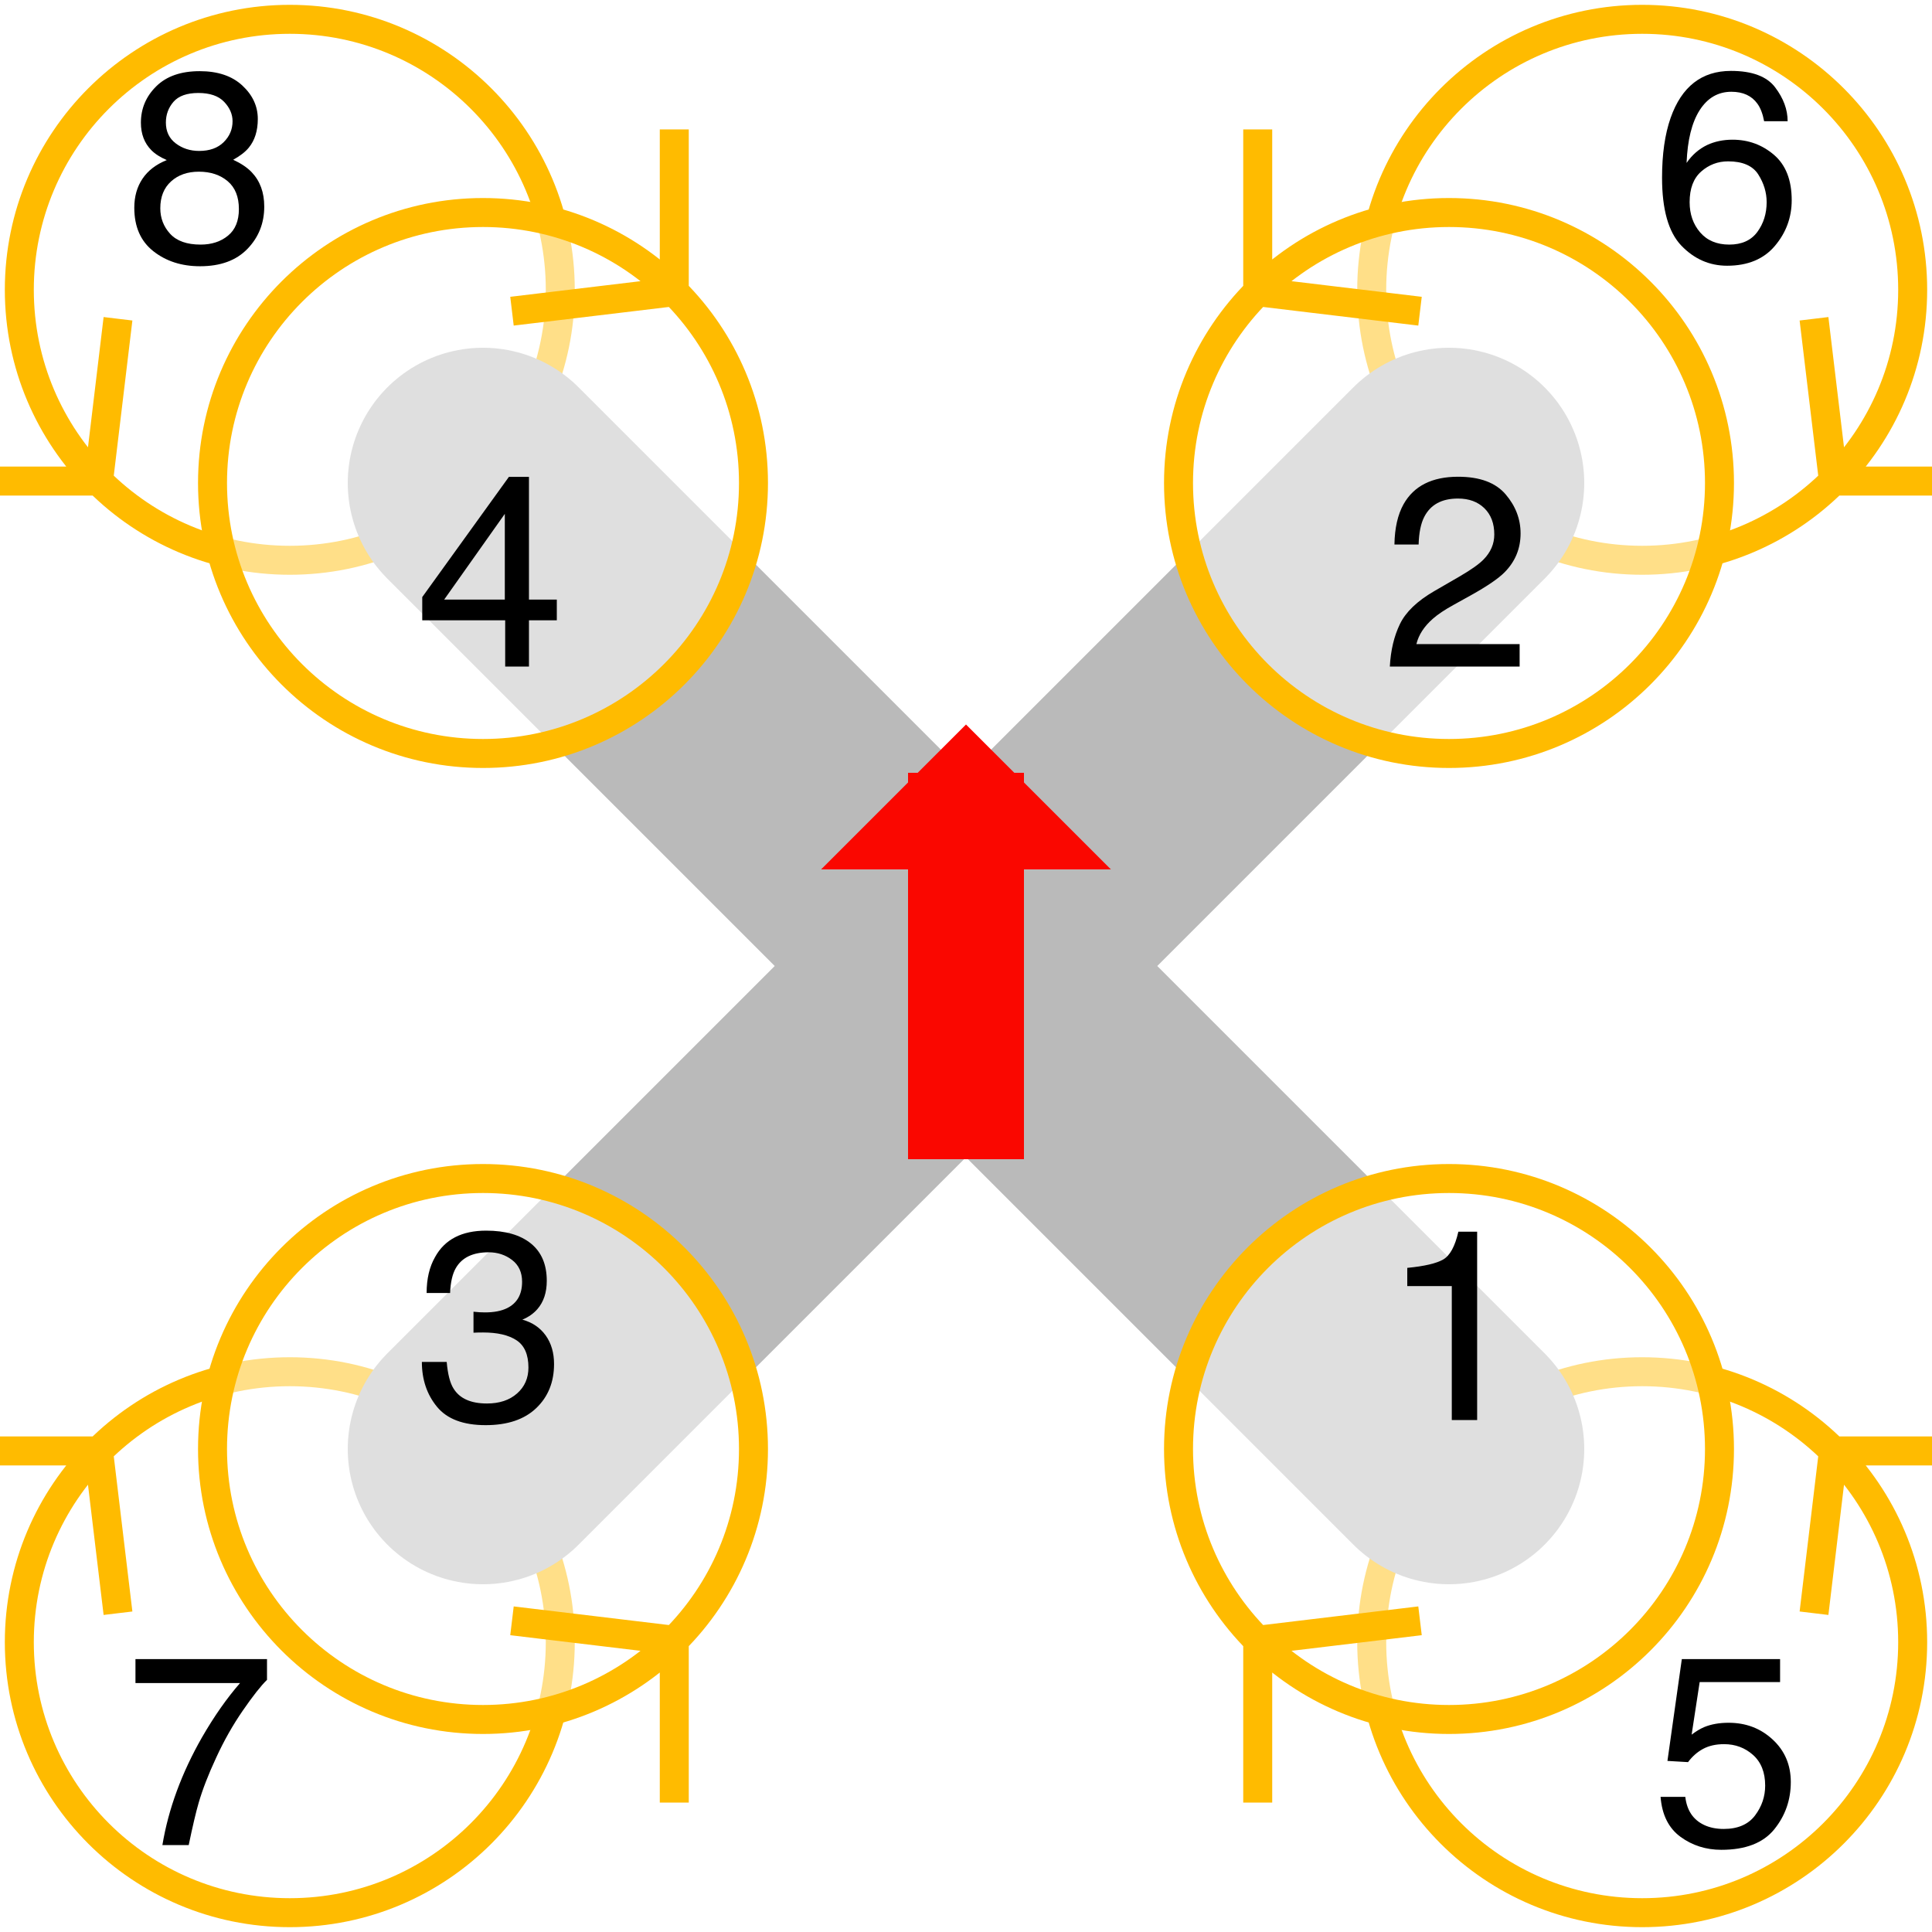
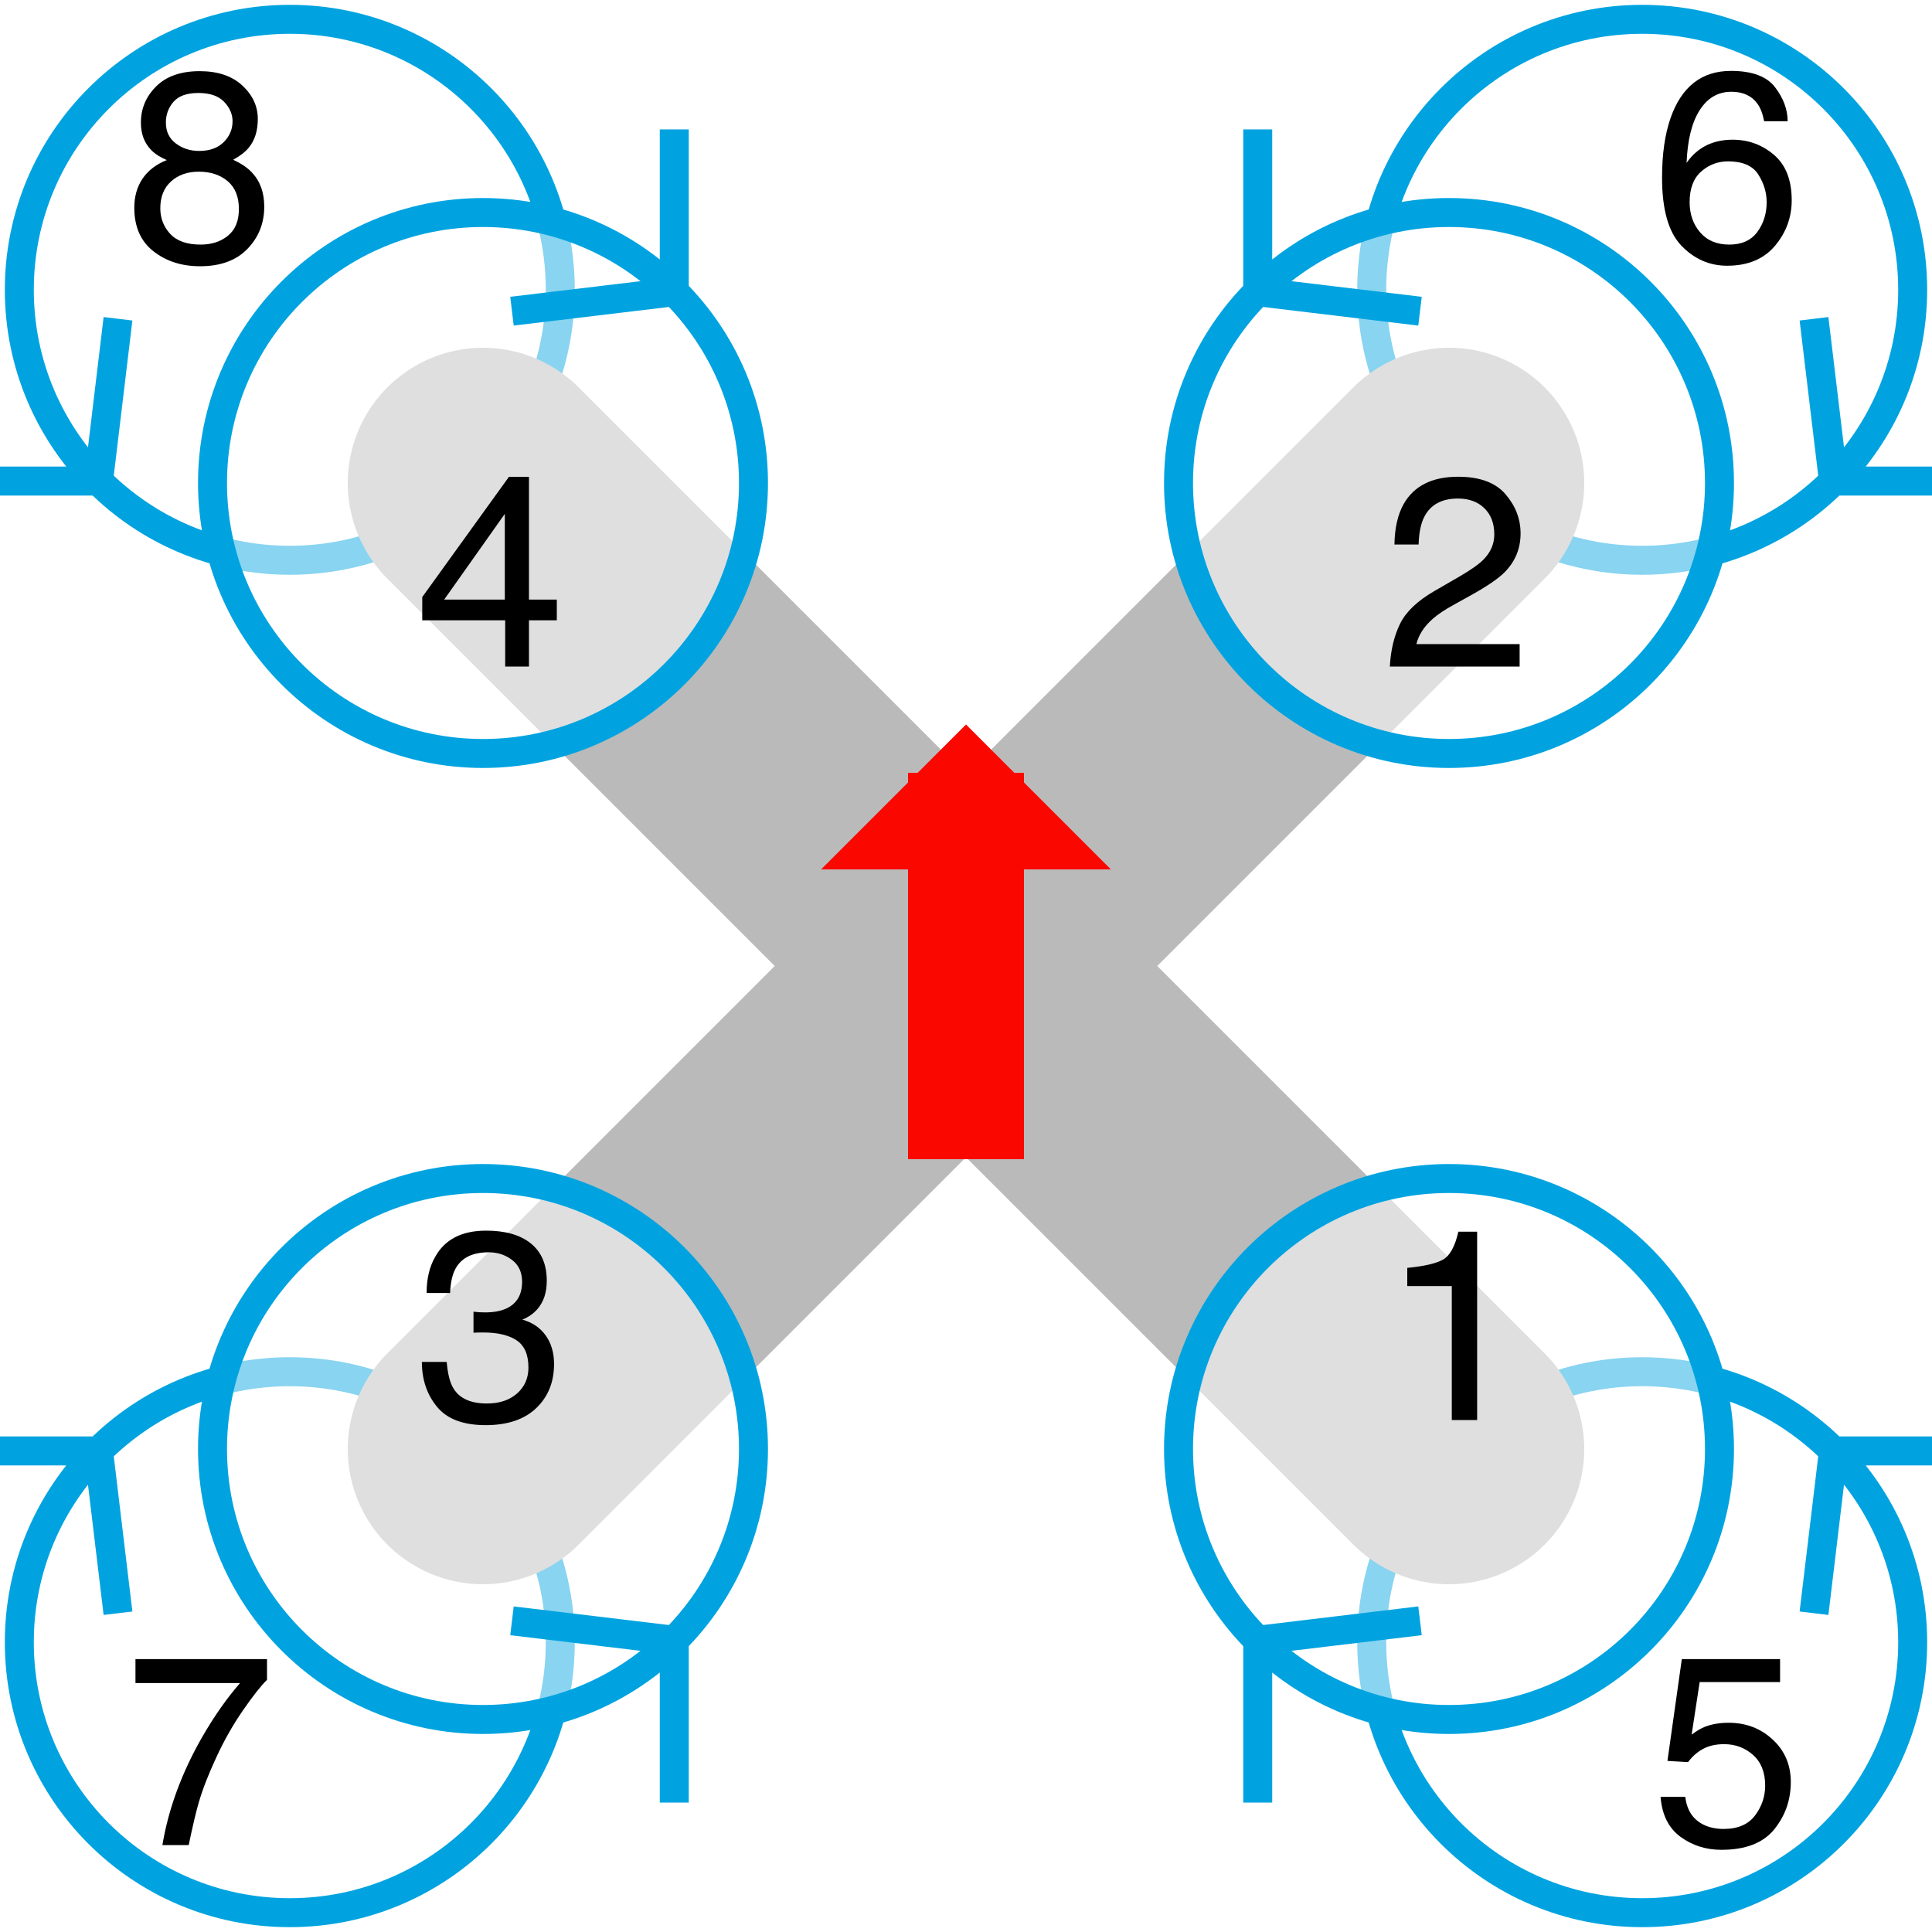
<svg xmlns="http://www.w3.org/2000/svg" xmlns:xlink="http://www.w3.org/1999/xlink" width="200pt" height="200pt" viewBox="0 0 200 200" version="1.1">
  <defs>
    <g>
      <symbol overflow="visible" id="glyph0-0">
        <path style="stroke:none;" d="" />
      </symbol>
      <symbol overflow="visible" id="glyph0-1">
        <path style="stroke:none;" d="M 3.461 -4.992 C 3.625 -3.586 4.273 -2.617 5.414 -2.078 C 5.996 -1.805 6.672 -1.668 7.438 -1.668 C 8.895 -1.668 9.977 -2.133 10.68 -3.062 C 11.379 -3.992 11.73 -5.023 11.73 -6.152 C 11.73 -7.52 11.312 -8.578 10.48 -9.324 C 9.645 -10.07 8.645 -10.445 7.477 -10.445 C 6.629 -10.445 5.902 -10.281 5.297 -9.953 C 4.691 -9.625 4.176 -9.168 3.746 -8.586 L 1.613 -8.711 L 3.102 -19.25 L 13.273 -19.25 L 13.273 -16.871 L 4.949 -16.871 L 4.117 -11.43 C 4.57 -11.777 5.004 -12.035 5.414 -12.211 C 6.145 -12.512 6.984 -12.66 7.945 -12.66 C 9.738 -12.66 11.262 -12.082 12.508 -10.922 C 13.758 -9.766 14.383 -8.297 14.383 -6.523 C 14.383 -4.672 13.812 -3.039 12.668 -1.625 C 11.523 -0.215 9.699 0.492 7.191 0.492 C 5.598 0.492 4.188 0.043 2.961 -0.855 C 1.734 -1.754 1.047 -3.133 0.902 -4.992 Z M 3.461 -4.992 " />
      </symbol>
      <symbol overflow="visible" id="glyph0-2">
        <path style="stroke:none;" d="M 12.762 -17.957 C 13.625 -16.824 14.055 -15.656 14.055 -14.453 L 11.621 -14.453 C 11.477 -15.227 11.242 -15.832 10.922 -16.27 C 10.332 -17.09 9.434 -17.5 8.23 -17.5 C 6.855 -17.5 5.762 -16.863 4.949 -15.594 C 4.137 -14.32 3.688 -12.5 3.594 -10.133 C 4.16 -10.961 4.871 -11.578 5.727 -11.992 C 6.512 -12.355 7.387 -12.539 8.352 -12.539 C 9.992 -12.539 11.426 -12.012 12.648 -10.965 C 13.867 -9.918 14.477 -8.352 14.477 -6.273 C 14.477 -4.496 13.898 -2.922 12.742 -1.551 C 11.586 -0.18 9.934 0.508 7.793 0.508 C 5.961 0.508 4.379 -0.188 3.047 -1.578 C 1.719 -2.969 1.055 -5.309 1.055 -8.602 C 1.055 -11.035 1.348 -13.098 1.941 -14.793 C 3.082 -18.039 5.164 -19.66 8.188 -19.66 C 10.375 -19.66 11.902 -19.094 12.762 -17.957 Z M 10.918 -2.988 C 11.559 -3.859 11.883 -4.887 11.883 -6.07 C 11.883 -7.074 11.594 -8.027 11.02 -8.934 C 10.445 -9.84 9.402 -10.297 7.891 -10.297 C 6.832 -10.297 5.902 -9.945 5.105 -9.242 C 4.309 -8.539 3.91 -7.484 3.91 -6.07 C 3.91 -4.832 4.273 -3.789 4.996 -2.945 C 5.723 -2.102 6.727 -1.68 8.012 -1.68 C 9.305 -1.68 10.273 -2.117 10.918 -2.988 Z M 10.918 -2.988 " />
      </symbol>
      <symbol overflow="visible" id="glyph0-3">
        <path style="stroke:none;" d="M 14.641 -19.25 L 14.641 -17.102 C 14.012 -16.492 13.176 -15.43 12.133 -13.918 C 11.09 -12.406 10.168 -10.773 9.367 -9.023 C 8.574 -7.32 7.969 -5.766 7.562 -4.359 C 7.297 -3.457 6.953 -2.004 6.535 0 L 3.812 0 C 4.434 -3.738 5.801 -7.457 7.914 -11.156 C 9.164 -13.324 10.477 -15.199 11.852 -16.773 L 1.023 -16.773 L 1.023 -19.25 Z M 14.641 -19.25 " />
      </symbol>
      <symbol overflow="visible" id="glyph0-4">
        <path style="stroke:none;" d="M 10.156 -12.285 C 10.77 -12.891 11.074 -13.613 11.074 -14.453 C 11.074 -15.18 10.781 -15.852 10.199 -16.461 C 9.617 -17.07 8.727 -17.375 7.531 -17.375 C 6.348 -17.375 5.492 -17.07 4.961 -16.461 C 4.434 -15.852 4.172 -15.133 4.172 -14.312 C 4.172 -13.395 4.512 -12.672 5.195 -12.156 C 5.879 -11.637 6.688 -11.375 7.617 -11.375 C 8.699 -11.375 9.547 -11.68 10.156 -12.285 Z M 10.602 -2.605 C 11.355 -3.219 11.73 -4.137 11.73 -5.359 C 11.73 -6.625 11.344 -7.586 10.57 -8.242 C 9.793 -8.898 8.801 -9.227 7.586 -9.227 C 6.41 -9.227 5.453 -8.895 4.711 -8.223 C 3.969 -7.555 3.594 -6.625 3.594 -5.441 C 3.594 -4.422 3.934 -3.539 4.613 -2.797 C 5.293 -2.055 6.344 -1.68 7.766 -1.68 C 8.906 -1.68 9.852 -1.988 10.602 -2.605 Z M 2.664 -11.457 C 1.945 -12.188 1.586 -13.133 1.586 -14.301 C 1.586 -15.758 2.113 -17.012 3.172 -18.062 C 4.23 -19.109 5.727 -19.633 7.672 -19.633 C 9.547 -19.633 11.02 -19.137 12.086 -18.148 C 13.152 -17.16 13.688 -16.004 13.688 -14.684 C 13.688 -13.461 13.375 -12.473 12.758 -11.719 C 12.41 -11.289 11.871 -10.867 11.141 -10.461 C 11.953 -10.086 12.594 -9.656 13.055 -9.172 C 13.922 -8.262 14.355 -7.078 14.355 -5.617 C 14.355 -3.895 13.777 -2.438 12.617 -1.238 C 11.461 -0.039 9.824 0.562 7.711 0.562 C 5.805 0.562 4.195 0.043 2.879 -0.992 C 1.562 -2.027 0.902 -3.527 0.902 -5.496 C 0.902 -6.652 1.184 -7.652 1.75 -8.496 C 2.316 -9.34 3.152 -9.984 4.266 -10.43 C 3.582 -10.723 3.047 -11.066 2.664 -11.457 Z M 2.664 -11.457 " />
      </symbol>
      <symbol overflow="visible" id="glyph0-5">
        <path style="stroke:none;" d="M 2.68 -13.863 L 2.68 -15.75 C 4.457 -15.922 5.695 -16.211 6.398 -16.617 C 7.102 -17.023 7.625 -17.984 7.969 -19.496 L 9.914 -19.496 L 9.914 0 L 7.289 0 L 7.289 -13.863 Z M 2.68 -13.863 " />
      </symbol>
      <symbol overflow="visible" id="glyph0-6">
        <path style="stroke:none;" d="M 1.922 -4.402 C 2.527 -5.652 3.711 -6.785 5.469 -7.805 L 8.094 -9.324 C 9.27 -10.008 10.094 -10.59 10.57 -11.074 C 11.316 -11.832 11.688 -12.695 11.688 -13.672 C 11.688 -14.812 11.348 -15.715 10.664 -16.387 C 9.98 -17.055 9.07 -17.391 7.93 -17.391 C 6.242 -17.391 5.078 -16.754 4.43 -15.477 C 4.082 -14.793 3.891 -13.844 3.855 -12.633 L 1.352 -12.633 C 1.379 -14.336 1.695 -15.727 2.297 -16.805 C 3.363 -18.699 5.246 -19.648 7.945 -19.648 C 10.188 -19.648 11.824 -19.039 12.859 -17.828 C 13.895 -16.617 14.41 -15.266 14.41 -13.781 C 14.41 -12.215 13.859 -10.875 12.758 -9.762 C 12.117 -9.113 10.973 -8.332 9.324 -7.41 L 7.453 -6.371 C 6.559 -5.879 5.855 -5.41 5.344 -4.961 C 4.434 -4.168 3.859 -3.289 3.625 -2.324 L 14.312 -2.324 L 14.312 0 L 0.875 0 C 0.965 -1.688 1.316 -3.152 1.922 -4.402 Z M 1.922 -4.402 " />
      </symbol>
      <symbol overflow="visible" id="glyph0-7">
        <path style="stroke:none;" d="M 2.234 -1.375 C 1.191 -2.645 0.672 -4.191 0.672 -6.016 L 3.242 -6.016 C 3.352 -4.75 3.586 -3.828 3.953 -3.254 C 4.59 -2.223 5.742 -1.711 7.41 -1.711 C 8.703 -1.711 9.742 -2.055 10.527 -2.75 C 11.312 -3.441 11.703 -4.336 11.703 -5.43 C 11.703 -6.777 11.289 -7.719 10.465 -8.258 C 9.641 -8.797 8.496 -9.062 7.027 -9.062 C 6.863 -9.062 6.695 -9.062 6.527 -9.059 C 6.359 -9.055 6.188 -9.047 6.016 -9.039 L 6.016 -11.211 C 6.27 -11.184 6.484 -11.164 6.656 -11.156 C 6.832 -11.148 7.02 -11.141 7.219 -11.141 C 8.141 -11.141 8.895 -11.289 9.488 -11.578 C 10.527 -12.09 11.047 -13 11.047 -14.312 C 11.047 -15.289 10.699 -16.043 10.008 -16.57 C 9.316 -17.098 8.508 -17.363 7.586 -17.363 C 5.945 -17.363 4.812 -16.816 4.184 -15.723 C 3.836 -15.121 3.641 -14.266 3.594 -13.152 L 1.164 -13.152 C 1.164 -14.609 1.453 -15.852 2.039 -16.871 C 3.039 -18.695 4.805 -19.605 7.328 -19.605 C 9.324 -19.605 10.867 -19.16 11.961 -18.273 C 13.055 -17.383 13.602 -16.098 13.602 -14.41 C 13.602 -13.207 13.281 -12.23 12.633 -11.484 C 12.23 -11.02 11.711 -10.656 11.074 -10.391 C 12.105 -10.109 12.91 -9.562 13.488 -8.758 C 14.066 -7.949 14.355 -6.965 14.355 -5.797 C 14.355 -3.93 13.742 -2.406 12.508 -1.23 C 11.277 -0.055 9.535 0.531 7.273 0.531 C 4.957 0.531 3.277 -0.102 2.234 -1.375 Z M 2.234 -1.375 " />
      </symbol>
      <symbol overflow="visible" id="glyph0-8">
        <path style="stroke:none;" d="M 9.258 -6.93 L 9.258 -15.805 L 2.98 -6.93 Z M 9.297 0 L 9.297 -4.785 L 0.711 -4.785 L 0.711 -7.191 L 9.68 -19.633 L 11.758 -19.633 L 11.758 -6.93 L 14.641 -6.93 L 14.641 -4.785 L 11.758 -4.785 L 11.758 0 Z M 9.297 0 " />
      </symbol>
    </g>
  </defs>
  <g id="surface61">
-     <path style="fill:none;stroke-width:3;stroke-linecap:butt;stroke-linejoin:miter;stroke:rgb(255,187,0);stroke-opacity:1;stroke-miterlimit:10;" d="M 198 170 C 198 185.465 185.465 198 170 198 C 154.535 198 142 185.465 142 170 C 142 154.535 154.535 142 170 142 C 185.465 142 198 154.535 198 170 M 189.801 150.199 L 187.785 167 M 189.801 150.199 L 206.602 150.199 " />
+     <path style="fill:none;stroke-width:3;stroke-linecap:butt;stroke-linejoin:miter;stroke:rgb(0,163,224);stroke-opacity:1;stroke-miterlimit:10;" d="M 198 170 C 198 185.465 185.465 198 170 198 C 154.535 198 142 185.465 142 170 C 142 154.535 154.535 142 170 142 C 185.465 142 198 154.535 198 170 M 189.801 150.199 L 187.785 167 M 189.801 150.199 L 206.602 150.199 " />
    <g style="fill:rgb(0%,0%,0%);fill-opacity:1;">
      <use xlink:href="#glyph0-1" x="171" y="191" />
    </g>
-     <path style="fill:none;stroke-width:3;stroke-linecap:butt;stroke-linejoin:miter;stroke:rgb(255,187,0);stroke-opacity:1;stroke-miterlimit:10;" d="M 198 30 C 198 45.465 185.465 58 170 58 C 154.535 58 142 45.465 142 30 C 142 14.535 154.535 2 170 2 C 185.465 2 198 14.535 198 30 M 189.801 49.801 L 187.785 33 M 189.801 49.801 L 206.602 49.801 " />
+     <path style="fill:none;stroke-width:3;stroke-linecap:butt;stroke-linejoin:miter;stroke:rgb(0,163,224);stroke-opacity:1;stroke-miterlimit:10;" d="M 198 30 C 198 45.465 185.465 58 170 58 C 154.535 58 142 45.465 142 30 C 142 14.535 154.535 2 170 2 C 185.465 2 198 14.535 198 30 M 189.801 49.801 L 187.785 33 M 189.801 49.801 L 206.602 49.801 " />
    <g style="fill:rgb(0%,0%,0%);fill-opacity:1;">
      <use xlink:href="#glyph0-2" x="171" y="27" />
    </g>
-     <path style="fill:none;stroke-width:3;stroke-linecap:butt;stroke-linejoin:miter;stroke:rgb(255,187,0);stroke-opacity:1;stroke-miterlimit:10;" d="M 58 170 C 58 185.465 45.465 198 30 198 C 14.535 198 2 185.465 2 170 C 2 154.535 14.535 142 30 142 C 45.465 142 58 154.535 58 170 M 10.199 150.199 L 12.215 167 M 10.199 150.199 L -6.602 150.199 " />
+     <path style="fill:none;stroke-width:3;stroke-linecap:butt;stroke-linejoin:miter;stroke:rgb(0,163,224);stroke-opacity:1;stroke-miterlimit:10;" d="M 58 170 C 58 185.465 45.465 198 30 198 C 14.535 198 2 185.465 2 170 C 2 154.535 14.535 142 30 142 C 45.465 142 58 154.535 58 170 M 10.199 150.199 L 12.215 167 M 10.199 150.199 L -6.602 150.199 " />
    <g style="fill:rgb(0%,0%,0%);fill-opacity:1;">
      <use xlink:href="#glyph0-3" x="13" y="191" />
    </g>
-     <path style="fill:none;stroke-width:3;stroke-linecap:butt;stroke-linejoin:miter;stroke:rgb(255,187,0);stroke-opacity:1;stroke-miterlimit:10;" d="M 58 30 C 58 45.465 45.465 58 30 58 C 14.535 58 2 45.465 2 30 C 2 14.535 14.535 2 30 2 C 45.465 2 58 14.535 58 30 M 10.199 49.801 L 12.215 33 M 10.199 49.801 L -6.602 49.801 " />
+     <path style="fill:none;stroke-width:3;stroke-linecap:butt;stroke-linejoin:miter;stroke:rgb(0,163,224);stroke-opacity:1;stroke-miterlimit:10;" d="M 58 30 C 58 45.465 45.465 58 30 58 C 14.535 58 2 45.465 2 30 C 2 14.535 14.535 2 30 2 C 45.465 2 58 14.535 58 30 M 10.199 49.801 L 12.215 33 M 10.199 49.801 L -6.602 49.801 " />
    <g style="fill:rgb(0%,0%,0%);fill-opacity:1;">
      <use xlink:href="#glyph0-4" x="13" y="27" />
    </g>
    <path style="fill:none;stroke-width:28;stroke-linecap:round;stroke-linejoin:round;stroke:rgb(72.941%,72.941%,72.941%);stroke-opacity:1;stroke-miterlimit:10;" d="M 50 50 L 150 150 M 50 150 L 150 50 " />
    <path style=" stroke:none;fill-rule:nonzero;fill:rgb(100%,100%,100%);fill-opacity:0.533;" d="M 178 150 C 178 165.465 165.465 178 150 178 C 134.535 178 122 165.465 122 150 C 122 134.535 134.535 122 150 122 C 165.465 122 178 134.535 178 150 " />
-     <path style="fill:none;stroke-width:3;stroke-linecap:butt;stroke-linejoin:miter;stroke:rgb(255,187,0);stroke-opacity:1;stroke-miterlimit:10;" d="M 178 150 C 178 165.465 165.465 178 150 178 C 134.535 178 122 165.465 122 150 C 122 134.535 134.535 122 150 122 C 165.465 122 178 134.535 178 150 M 130.199 169.801 L 130.199 186.602 M 130.199 169.801 L 147 167.785 " />
+     <path style="fill:none;stroke-width:3;stroke-linecap:butt;stroke-linejoin:miter;stroke:rgb(0,163,224);stroke-opacity:1;stroke-miterlimit:10;" d="M 178 150 C 178 165.465 165.465 178 150 178 C 134.535 178 122 165.465 122 150 C 122 134.535 134.535 122 150 122 C 165.465 122 178 134.535 178 150 M 130.199 169.801 L 130.199 186.602 M 130.199 169.801 L 147 167.785 " />
    <g style="fill:rgb(0%,0%,0%);fill-opacity:1;">
      <use xlink:href="#glyph0-5" x="143" y="147" />
    </g>
    <path style=" stroke:none;fill-rule:nonzero;fill:rgb(100%,100%,100%);fill-opacity:0.533;" d="M 178 50 C 178 65.465 165.465 78 150 78 C 134.535 78 122 65.465 122 50 C 122 34.535 134.535 22 150 22 C 165.465 22 178 34.535 178 50 " />
-     <path style="fill:none;stroke-width:3;stroke-linecap:butt;stroke-linejoin:miter;stroke:rgb(255,187,0);stroke-opacity:1;stroke-miterlimit:10;" d="M 178 50 C 178 65.465 165.465 78 150 78 C 134.535 78 122 65.465 122 50 C 122 34.535 134.535 22 150 22 C 165.465 22 178 34.535 178 50 M 130.199 30.199 L 130.199 13.398 M 130.199 30.199 L 147 32.215 " />
+     <path style="fill:none;stroke-width:3;stroke-linecap:butt;stroke-linejoin:miter;stroke:rgb(0,163,224);stroke-opacity:1;stroke-miterlimit:10;" d="M 178 50 C 178 65.465 165.465 78 150 78 C 134.535 78 122 65.465 122 50 C 122 34.535 134.535 22 150 22 C 165.465 22 178 34.535 178 50 M 130.199 30.199 L 130.199 13.398 M 130.199 30.199 L 147 32.215 " />
    <g style="fill:rgb(0%,0%,0%);fill-opacity:1;">
      <use xlink:href="#glyph0-6" x="143" y="69" />
    </g>
    <path style=" stroke:none;fill-rule:nonzero;fill:rgb(100%,100%,100%);fill-opacity:0.533;" d="M 78 150 C 78 165.465 65.465 178 50 178 C 34.535 178 22 165.465 22 150 C 22 134.535 34.535 122 50 122 C 65.465 122 78 134.535 78 150 " />
-     <path style="fill:none;stroke-width:3;stroke-linecap:butt;stroke-linejoin:miter;stroke:rgb(255,187,0);stroke-opacity:1;stroke-miterlimit:10;" d="M 78 150 C 78 165.465 65.465 178 50 178 C 34.535 178 22 165.465 22 150 C 22 134.535 34.535 122 50 122 C 65.465 122 78 134.535 78 150 M 69.801 169.801 L 69.801 186.602 M 69.801 169.801 L 53 167.785 " />
+     <path style="fill:none;stroke-width:3;stroke-linecap:butt;stroke-linejoin:miter;stroke:rgb(0,163,224);stroke-opacity:1;stroke-miterlimit:10;" d="M 78 150 C 78 165.465 65.465 178 50 178 C 34.535 178 22 165.465 22 150 C 22 134.535 34.535 122 50 122 C 65.465 122 78 134.535 78 150 M 69.801 169.801 L 69.801 186.602 M 69.801 169.801 L 53 167.785 " />
    <g style="fill:rgb(0%,0%,0%);fill-opacity:1;">
      <use xlink:href="#glyph0-7" x="43" y="147" />
    </g>
    <path style=" stroke:none;fill-rule:nonzero;fill:rgb(100%,100%,100%);fill-opacity:0.533;" d="M 78 50 C 78 65.465 65.465 78 50 78 C 34.535 78 22 65.465 22 50 C 22 34.535 34.535 22 50 22 C 65.465 22 78 34.535 78 50 " />
-     <path style="fill:none;stroke-width:3;stroke-linecap:butt;stroke-linejoin:miter;stroke:rgb(255,187,0);stroke-opacity:1;stroke-miterlimit:10;" d="M 78 50 C 78 65.465 65.465 78 50 78 C 34.535 78 22 65.465 22 50 C 22 34.535 34.535 22 50 22 C 65.465 22 78 34.535 78 50 M 69.801 30.199 L 69.801 13.398 M 69.801 30.199 L 53 32.215 " />
+     <path style="fill:none;stroke-width:3;stroke-linecap:butt;stroke-linejoin:miter;stroke:rgb(0,163,224);stroke-opacity:1;stroke-miterlimit:10;" d="M 78 50 C 78 65.465 65.465 78 50 78 C 34.535 78 22 65.465 22 50 C 22 34.535 34.535 22 50 22 C 65.465 22 78 34.535 78 50 M 69.801 30.199 L 69.801 13.398 M 69.801 30.199 L 53 32.215 " />
    <g style="fill:rgb(0%,0%,0%);fill-opacity:1;">
      <use xlink:href="#glyph0-8" x="43" y="69" />
    </g>
    <path style="fill:none;stroke-width:12;stroke-linecap:butt;stroke-linejoin:bevel;stroke:rgb(98.039%,2.745%,0%);stroke-opacity:1;stroke-miterlimit:10;" d="M 100 80 L 100 120 " />
    <path style=" stroke:none;fill-rule:nonzero;fill:rgb(98.039%,2.745%,0%);fill-opacity:1;" d="M 100 75 L 85 90 L 115 90 L 100 75 " />
  </g>
</svg>
